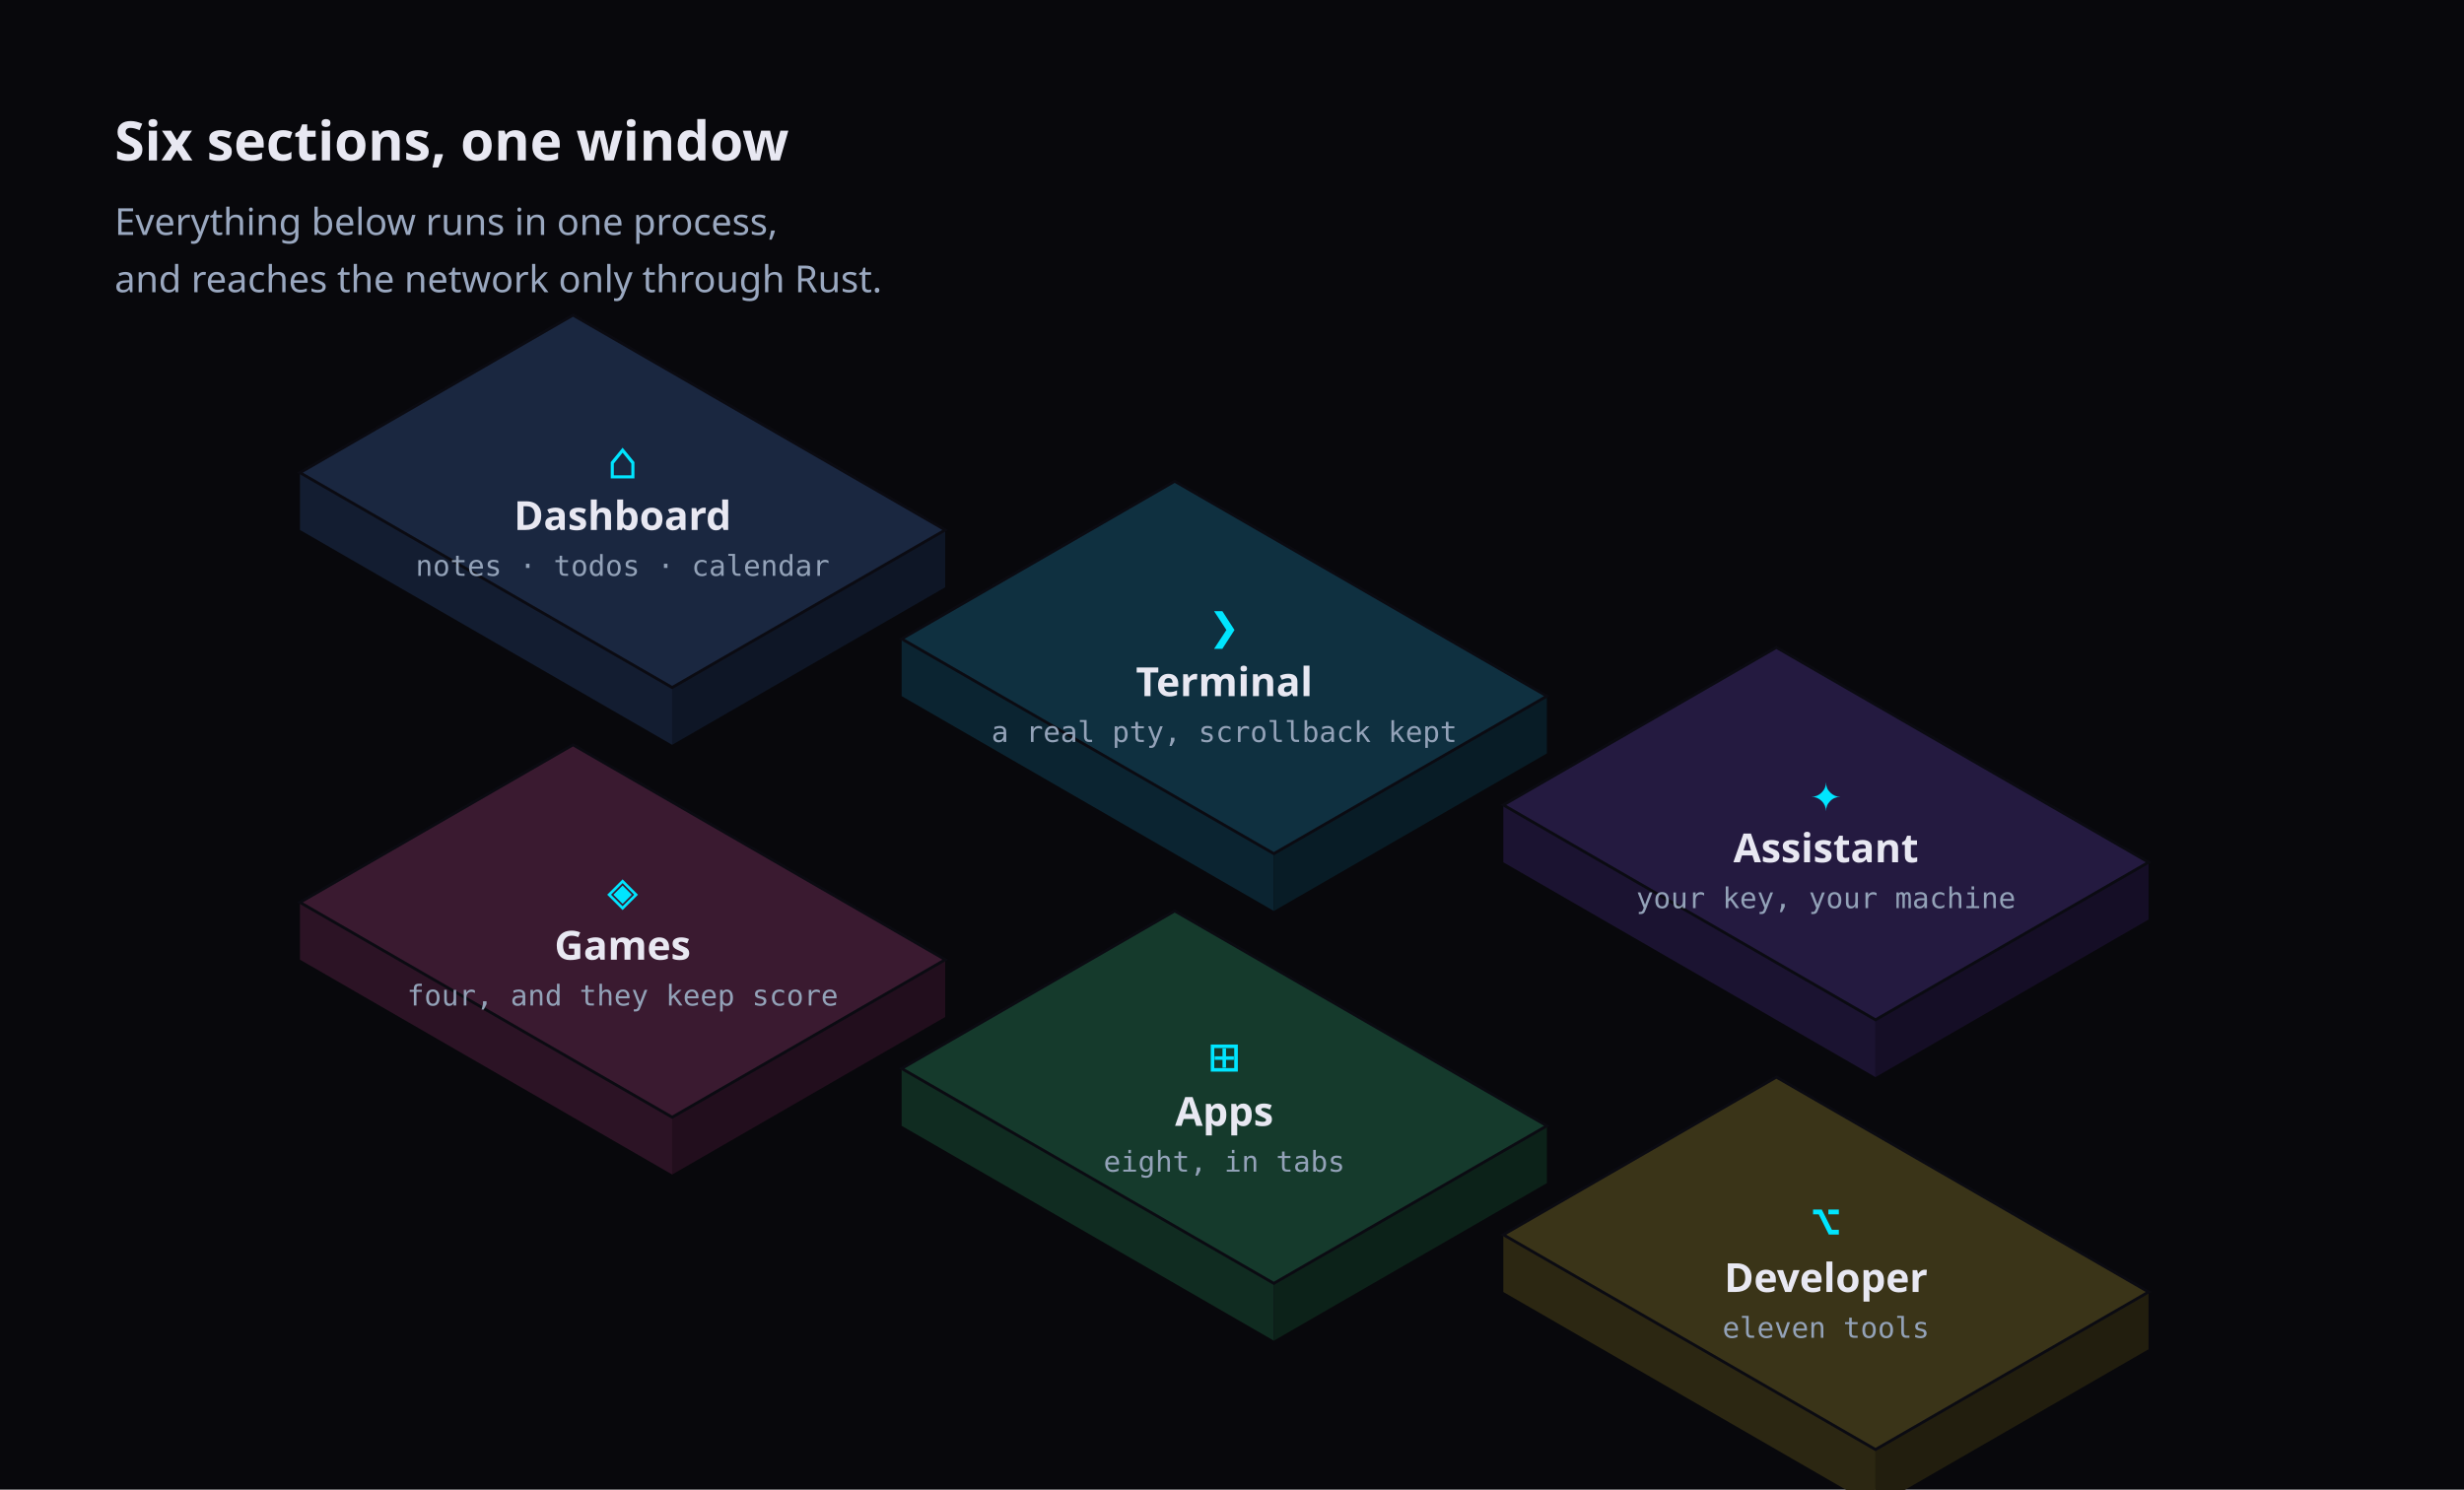
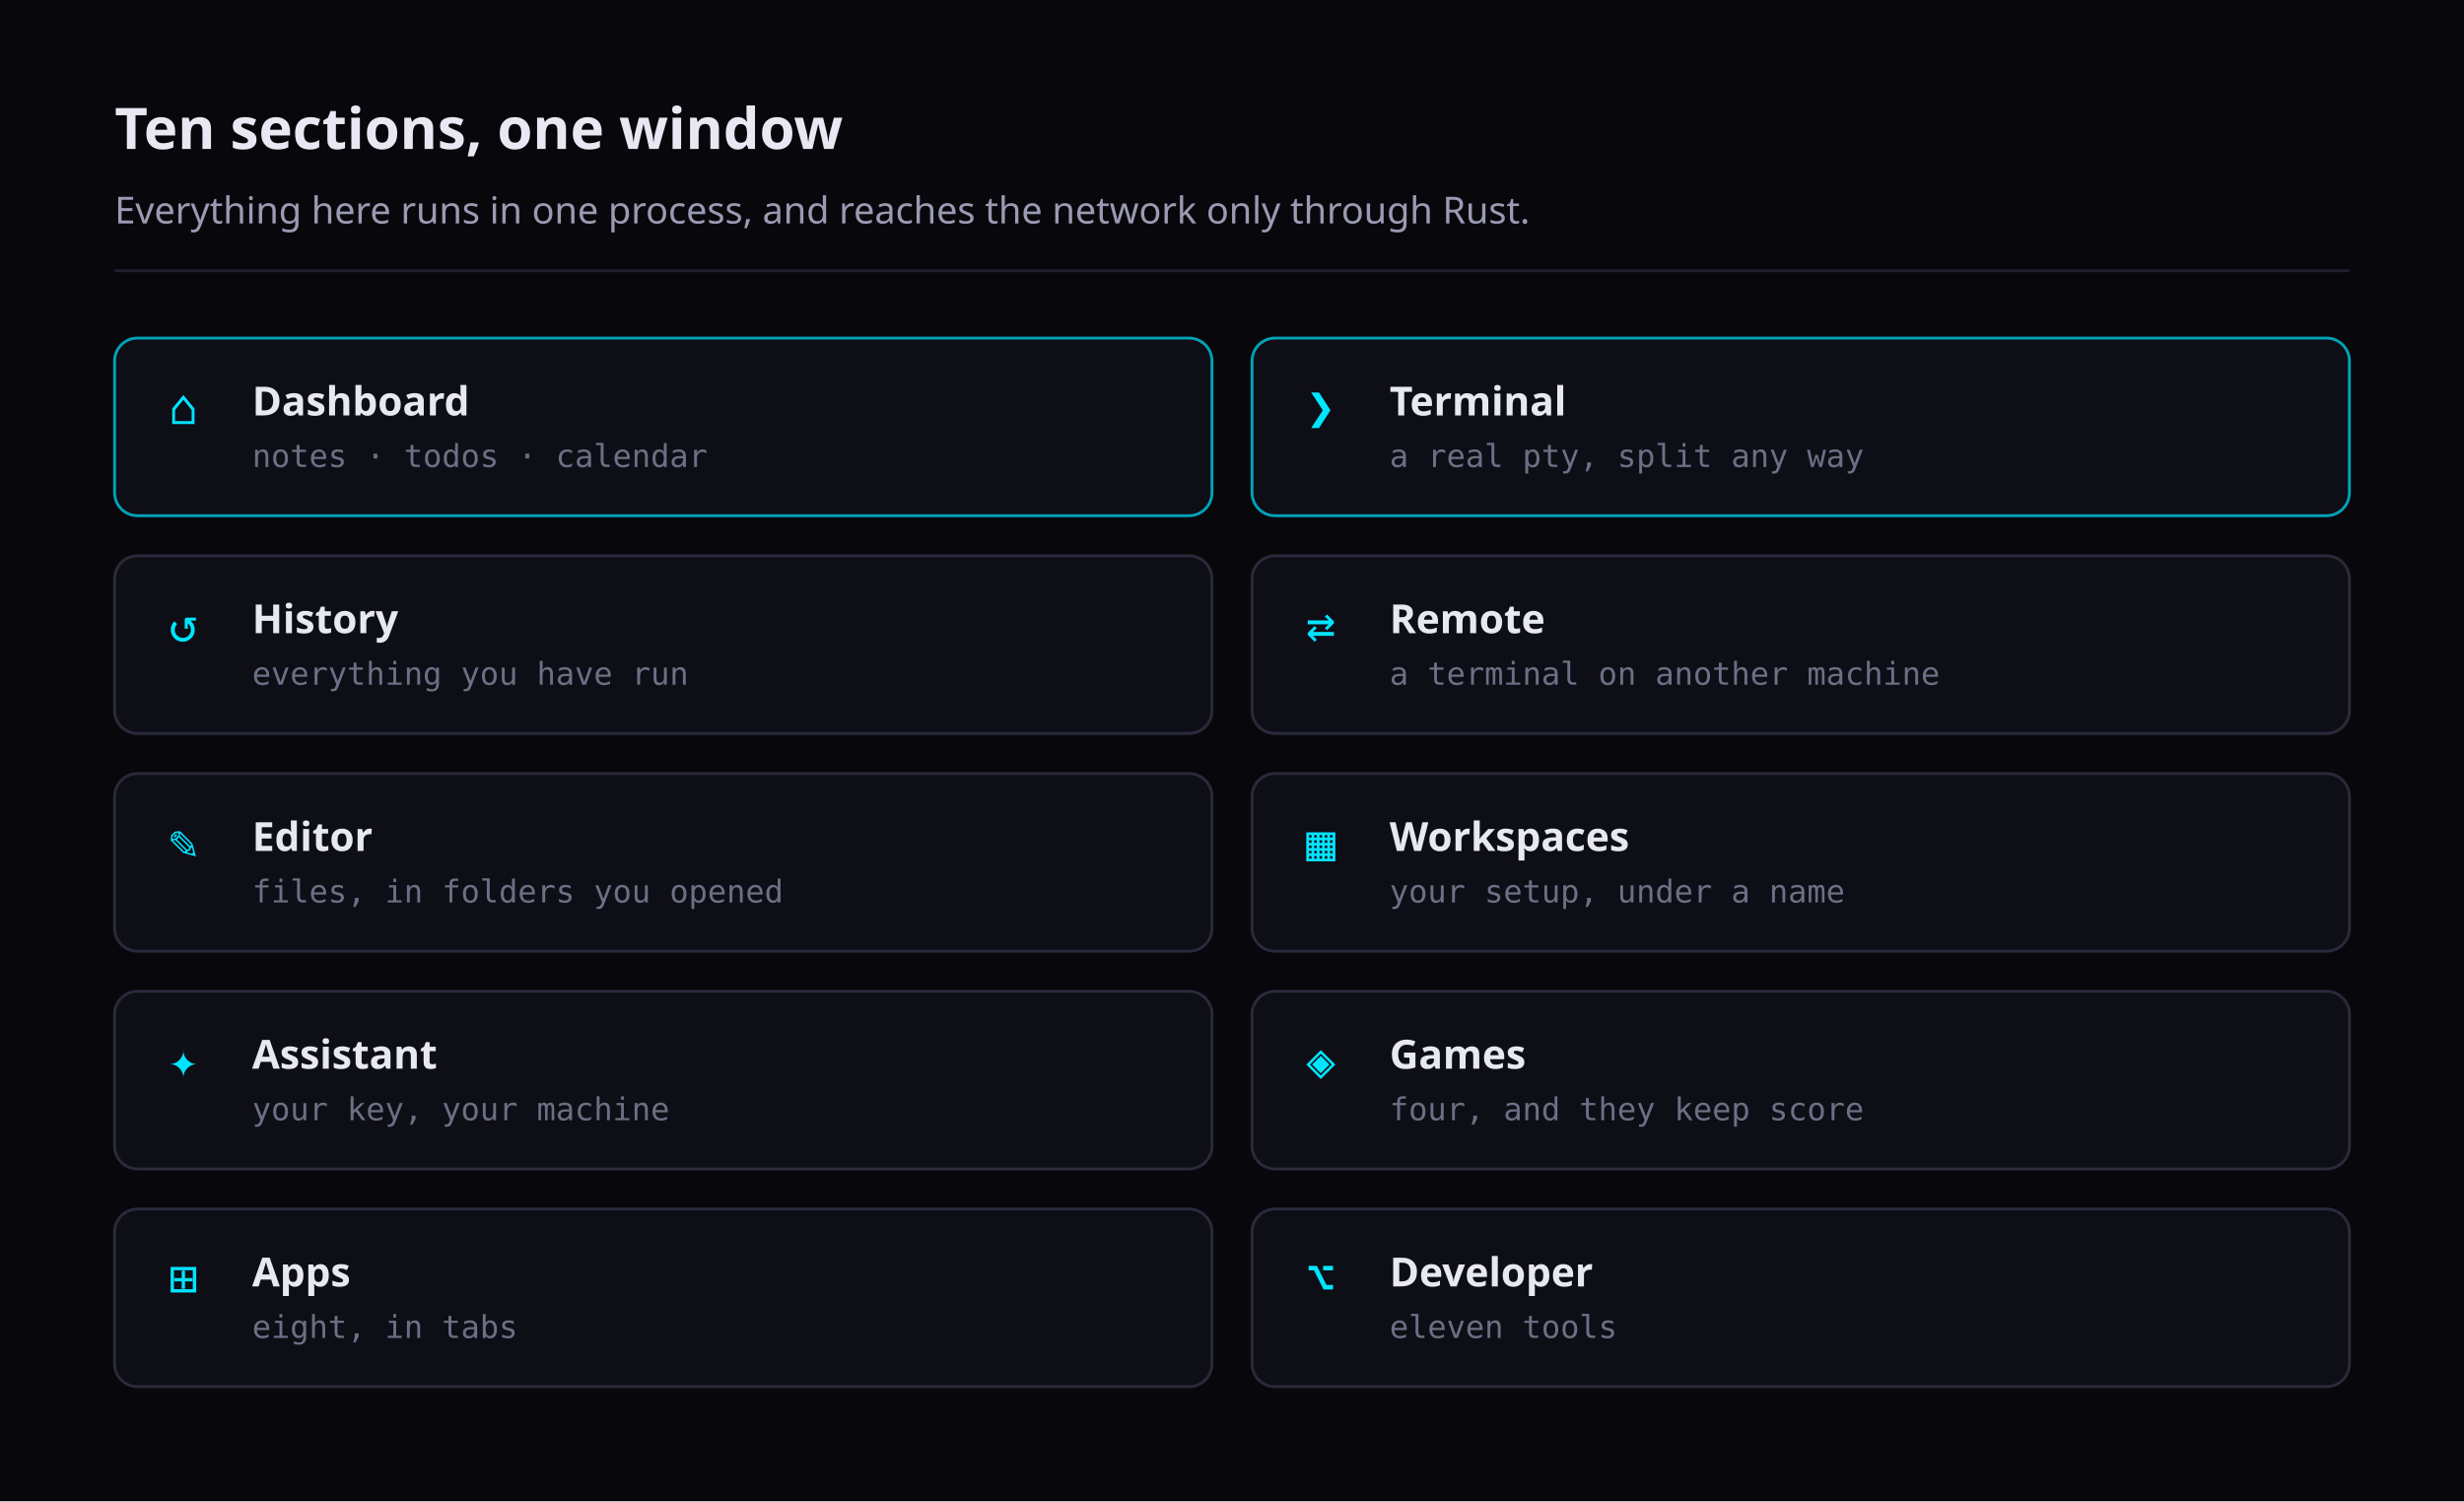
- <svg xmlns="http://www.w3.org/2000/svg" viewBox="0 0 860 520" width="860" height="520" role="img" aria-label="The six sections of JKY Terminal">
+ <svg xmlns="http://www.w3.org/2000/svg" viewBox="0 0 860 524" width="860" height="524" role="img" aria-label="The ten sections of JKY Terminal">
  <style>
-   .glyph { font: 18px ui-monospace, monospace; fill: #00e5ff; }
+   .glyph { font: 17px ui-monospace, monospace; fill: #00e5ff; }
  .nm { font: 600 14px ui-sans-serif, system-ui, sans-serif; fill: #e8e8f2; }
-   .nt { font: 10px ui-monospace, monospace; fill: #93a2b8; }
-   .h { font: 600 19px ui-sans-serif, system-ui, sans-serif; fill: #e8e8f2; }
-   .c { font: 13px ui-sans-serif, system-ui, sans-serif; fill: #9aa8c0; }
+   .nt { font: 11px ui-monospace, monospace; fill: #6e6e85; }
+   .h { font: 600 20px ui-sans-serif, system-ui, sans-serif; fill: #e8e8f2; }
+   .c { font: 13px ui-sans-serif, system-ui, sans-serif; fill: #9a9ab2; }
</style>
-   <rect width="860" height="520" fill="#08080c" />
-   <text x="40" y="56" class="h">Six sections, one window</text>
-   <text x="40" y="82" class="c">Everything below runs in one process,</text>
-   <text x="40" y="102" class="c">and reaches the network only through Rust.</text>
-   <polygon points="104.7,165.0 104.7,185.0 234.6,260.0 234.6,240.0" fill="#131d31" />
-   <polygon points="234.6,240.0 234.6,260.0 329.9,205.0 329.9,185.0" fill="#0e1626" />
-   <polygon points="200.0,110.0 329.9,185.0 234.6,240.0 104.7,165.0" fill="#1a2740" stroke="#0b0b12" stroke-width="1" />
-   <text x="217.3" y="167.0" text-anchor="middle" class="glyph">⌂</text>
-   <text x="217.3" y="185.0" text-anchor="middle" class="nm">Dashboard</text>
-   <text x="217.3" y="201.0" text-anchor="middle" class="nt">notes · todos · calendar</text>
-   <polygon points="314.7,223.0 314.7,243.0 444.6,318.0 444.6,298.0" fill="#0b2431" />
-   <polygon points="444.6,298.0 444.6,318.0 539.9,263.0 539.9,243.0" fill="#081c26" />
-   <polygon points="410.0,168.0 539.9,243.0 444.6,298.0 314.7,223.0" fill="#0f3040" stroke="#0b0b12" stroke-width="1" />
-   <text x="427.3" y="225.0" text-anchor="middle" class="glyph">❯</text>
-   <text x="427.3" y="243.0" text-anchor="middle" class="nm">Terminal</text>
-   <text x="427.3" y="259.0" text-anchor="middle" class="nt">a real pty, scrollback kept</text>
-   <polygon points="524.7,281.0 524.7,301.0 654.6,376.0 654.6,356.0" fill="#1b1331" />
-   <polygon points="654.6,356.0 654.6,376.0 749.9,321.0 749.9,301.0" fill="#150e26" />
-   <polygon points="620.0,226.0 749.9,301.0 654.6,356.0 524.7,281.0" fill="#241a40" stroke="#0b0b12" stroke-width="1" />
-   <text x="637.3" y="283.0" text-anchor="middle" class="glyph">✦</text>
-   <text x="637.3" y="301.0" text-anchor="middle" class="nm">Assistant</text>
-   <text x="637.3" y="317.0" text-anchor="middle" class="nt">your key, your machine</text>
-   <polygon points="104.7,315.0 104.7,335.0 234.6,410.0 234.6,390.0" fill="#2c1325" />
-   <polygon points="234.6,390.0 234.6,410.0 329.9,355.0 329.9,335.0" fill="#220e1d" />
-   <polygon points="200.0,260.0 329.9,335.0 234.6,390.0 104.7,315.0" fill="#3a1a30" stroke="#0b0b12" stroke-width="1" />
-   <text x="217.3" y="317.0" text-anchor="middle" class="glyph">◈</text>
-   <text x="217.3" y="335.0" text-anchor="middle" class="nm">Games</text>
-   <text x="217.3" y="351.0" text-anchor="middle" class="nt">four, and they keep score</text>
-   <polygon points="314.7,373.0 314.7,393.0 444.6,468.0 444.6,448.0" fill="#102c21" />
-   <polygon points="444.6,448.0 444.6,468.0 539.9,413.0 539.9,393.0" fill="#0c2219" />
-   <polygon points="410.0,318.0 539.9,393.0 444.6,448.0 314.7,373.0" fill="#153a2c" stroke="#0b0b12" stroke-width="1" />
-   <text x="427.3" y="375.0" text-anchor="middle" class="glyph">⊞</text>
-   <text x="427.3" y="393.0" text-anchor="middle" class="nm">Apps</text>
-   <text x="427.3" y="409.0" text-anchor="middle" class="nt">eight, in tabs</text>
-   <polygon points="524.7,431.0 524.7,451.0 654.6,526.0 654.6,506.0" fill="#2c2712" />
-   <polygon points="654.6,506.0 654.6,526.0 749.9,471.0 749.9,451.0" fill="#221e0e" />
-   <polygon points="620.0,376.0 749.9,451.0 654.6,506.0 524.7,431.0" fill="#3a3418" stroke="#0b0b12" stroke-width="1" />
-   <text x="637.3" y="433.0" text-anchor="middle" class="glyph">⌥</text>
-   <text x="637.3" y="451.0" text-anchor="middle" class="nm">Developer</text>
-   <text x="637.3" y="467.0" text-anchor="middle" class="nt">eleven tools</text>
+   <rect width="860" height="524" fill="#08080c" />
+   <text x="40" y="52" class="h">Ten sections, one window</text>
+   <text x="40" y="78" class="c">Everything here runs in one process, and reaches the network only through Rust.</text>
+   <rect x="40" y="94" width="780" height="1" fill="#1e1e2c" />
+   <rect x="40" y="118" width="383" height="62" rx="8" fill="#0e0e16" stroke="#00a3b5" />
+   <text x="64" y="148" text-anchor="middle" class="glyph">⌂</text>
+   <text x="88" y="145" class="nm">Dashboard</text>
+   <text x="88" y="163" class="nt">notes · todos · calendar</text>
+   <rect x="437" y="118" width="383" height="62" rx="8" fill="#0e0e16" stroke="#00a3b5" />
+   <text x="461" y="148" text-anchor="middle" class="glyph">❯</text>
+   <text x="485" y="145" class="nm">Terminal</text>
+   <text x="485" y="163" class="nt">a real pty, split any way</text>
+   <rect x="40" y="194" width="383" height="62" rx="8" fill="#0e0e16" stroke="#2a2a3c" />
+   <text x="64" y="224" text-anchor="middle" class="glyph">↺</text>
+   <text x="88" y="221" class="nm">History</text>
+   <text x="88" y="239" class="nt">everything you have run</text>
+   <rect x="437" y="194" width="383" height="62" rx="8" fill="#0e0e16" stroke="#2a2a3c" />
+   <text x="461" y="224" text-anchor="middle" class="glyph">⇄</text>
+   <text x="485" y="221" class="nm">Remote</text>
+   <text x="485" y="239" class="nt">a terminal on another machine</text>
+   <rect x="40" y="270" width="383" height="62" rx="8" fill="#0e0e16" stroke="#2a2a3c" />
+   <text x="64" y="300" text-anchor="middle" class="glyph">✎</text>
+   <text x="88" y="297" class="nm">Editor</text>
+   <text x="88" y="315" class="nt">files, in folders you opened</text>
+   <rect x="437" y="270" width="383" height="62" rx="8" fill="#0e0e16" stroke="#2a2a3c" />
+   <text x="461" y="300" text-anchor="middle" class="glyph">▦</text>
+   <text x="485" y="297" class="nm">Workspaces</text>
+   <text x="485" y="315" class="nt">your setup, under a name</text>
+   <rect x="40" y="346" width="383" height="62" rx="8" fill="#0e0e16" stroke="#2a2a3c" />
+   <text x="64" y="376" text-anchor="middle" class="glyph">✦</text>
+   <text x="88" y="373" class="nm">Assistant</text>
+   <text x="88" y="391" class="nt">your key, your machine</text>
+   <rect x="437" y="346" width="383" height="62" rx="8" fill="#0e0e16" stroke="#2a2a3c" />
+   <text x="461" y="376" text-anchor="middle" class="glyph">◈</text>
+   <text x="485" y="373" class="nm">Games</text>
+   <text x="485" y="391" class="nt">four, and they keep score</text>
+   <rect x="40" y="422" width="383" height="62" rx="8" fill="#0e0e16" stroke="#2a2a3c" />
+   <text x="64" y="452" text-anchor="middle" class="glyph">⊞</text>
+   <text x="88" y="449" class="nm">Apps</text>
+   <text x="88" y="467" class="nt">eight, in tabs</text>
+   <rect x="437" y="422" width="383" height="62" rx="8" fill="#0e0e16" stroke="#2a2a3c" />
+   <text x="461" y="452" text-anchor="middle" class="glyph">⌥</text>
+   <text x="485" y="449" class="nm">Developer</text>
+   <text x="485" y="467" class="nt">eleven tools</text>
</svg>
